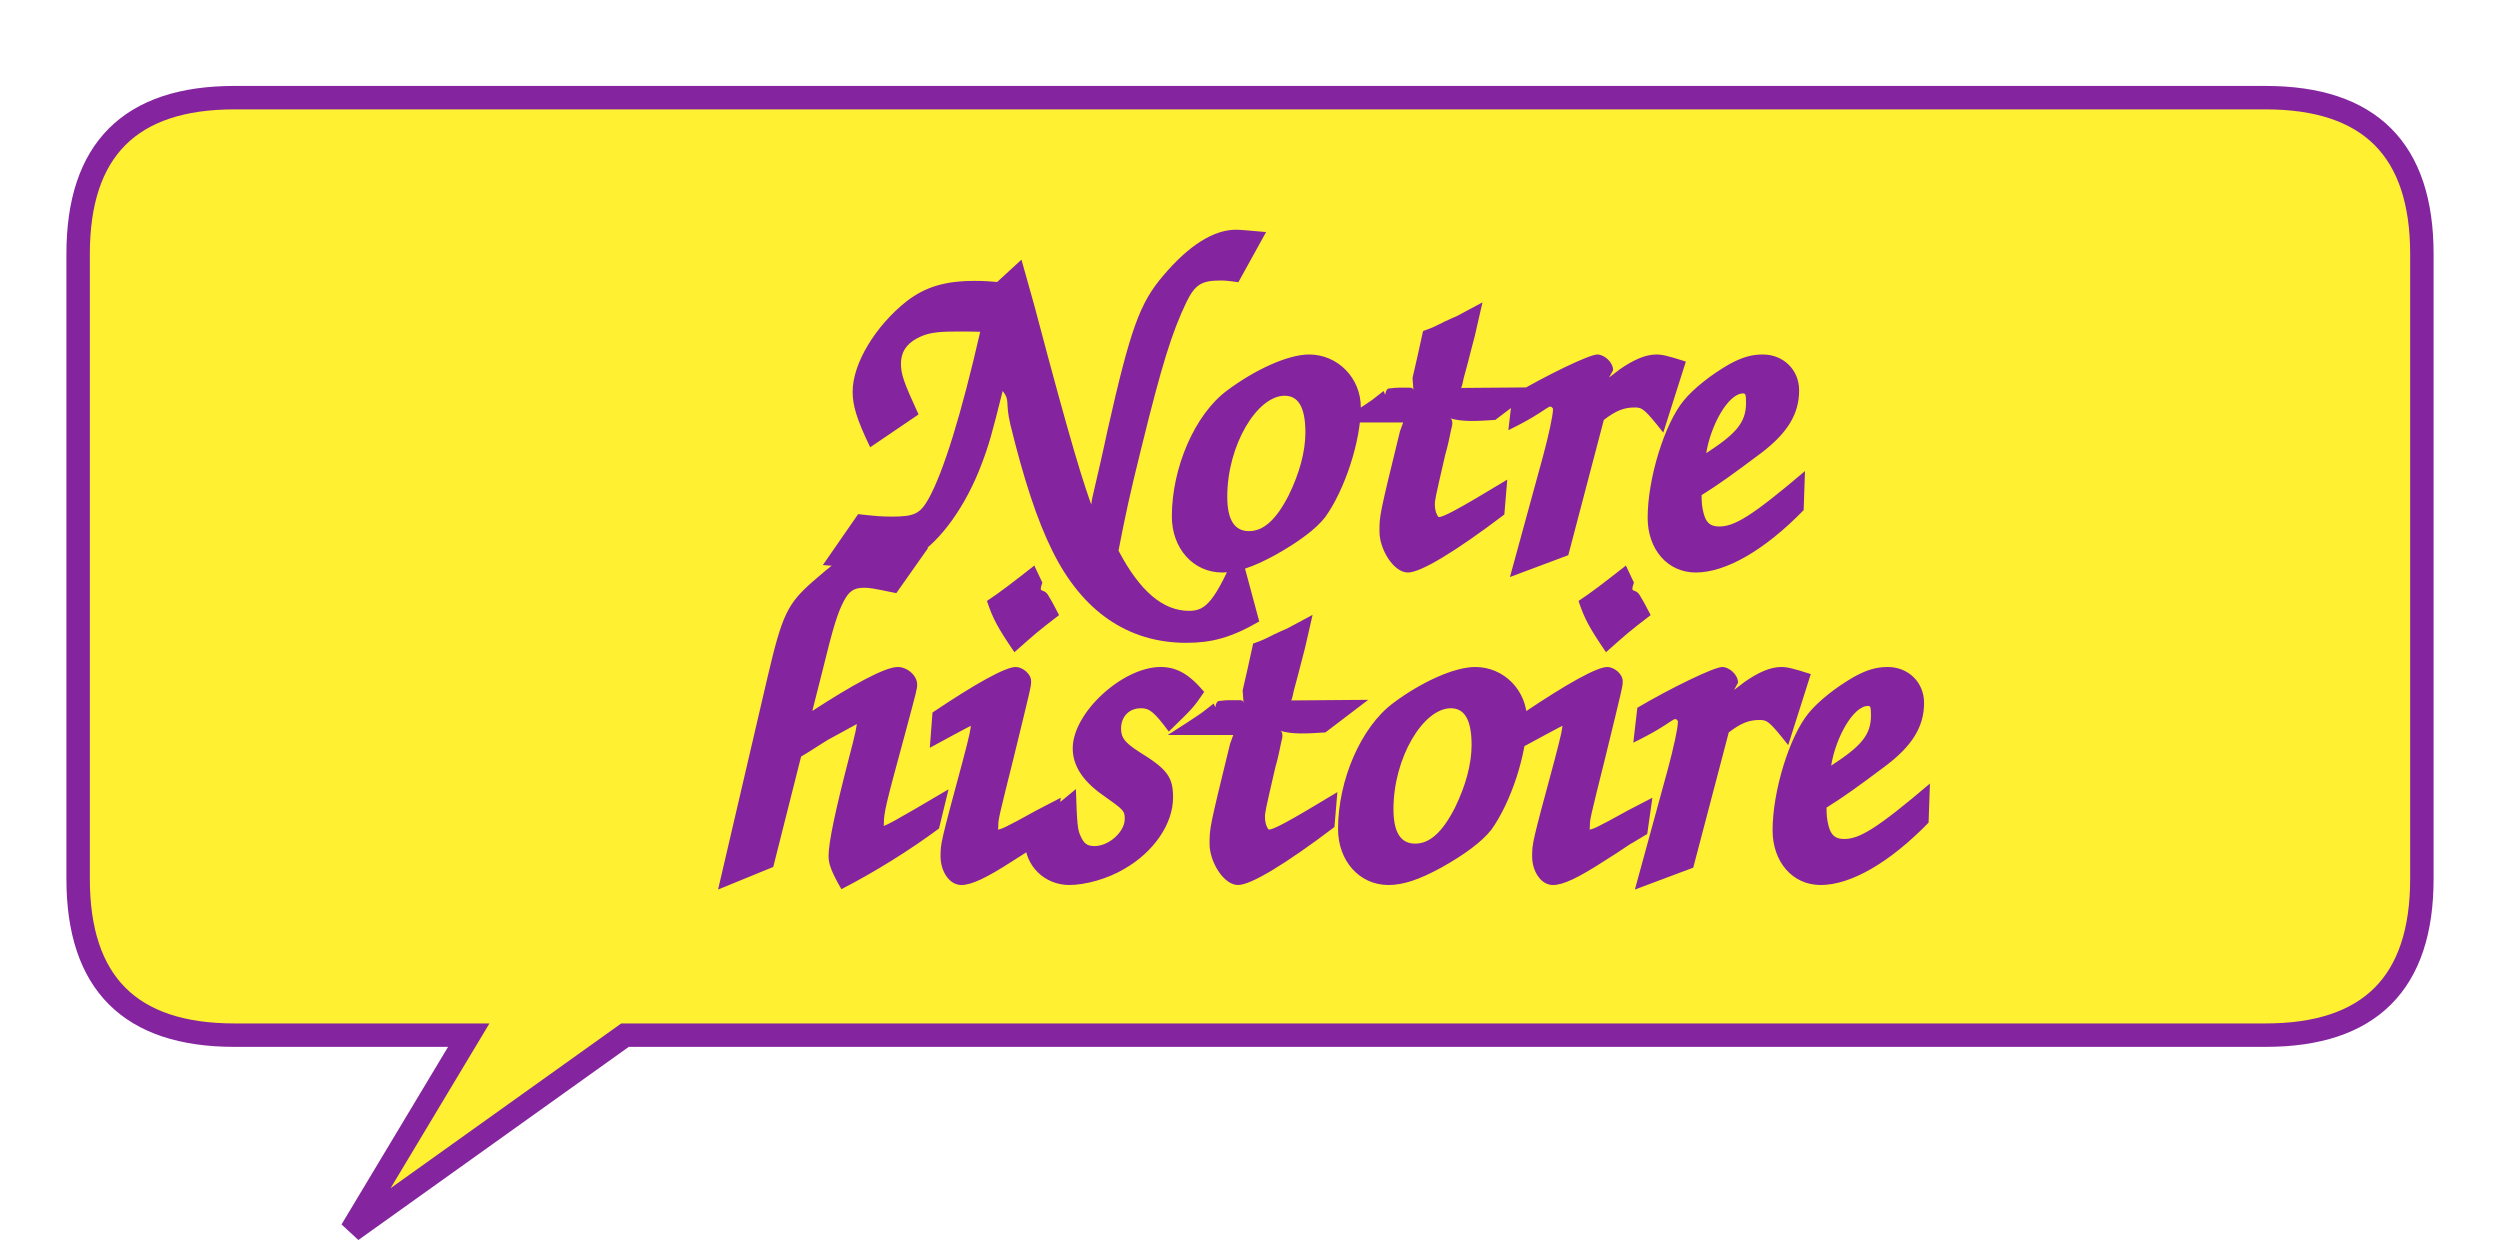
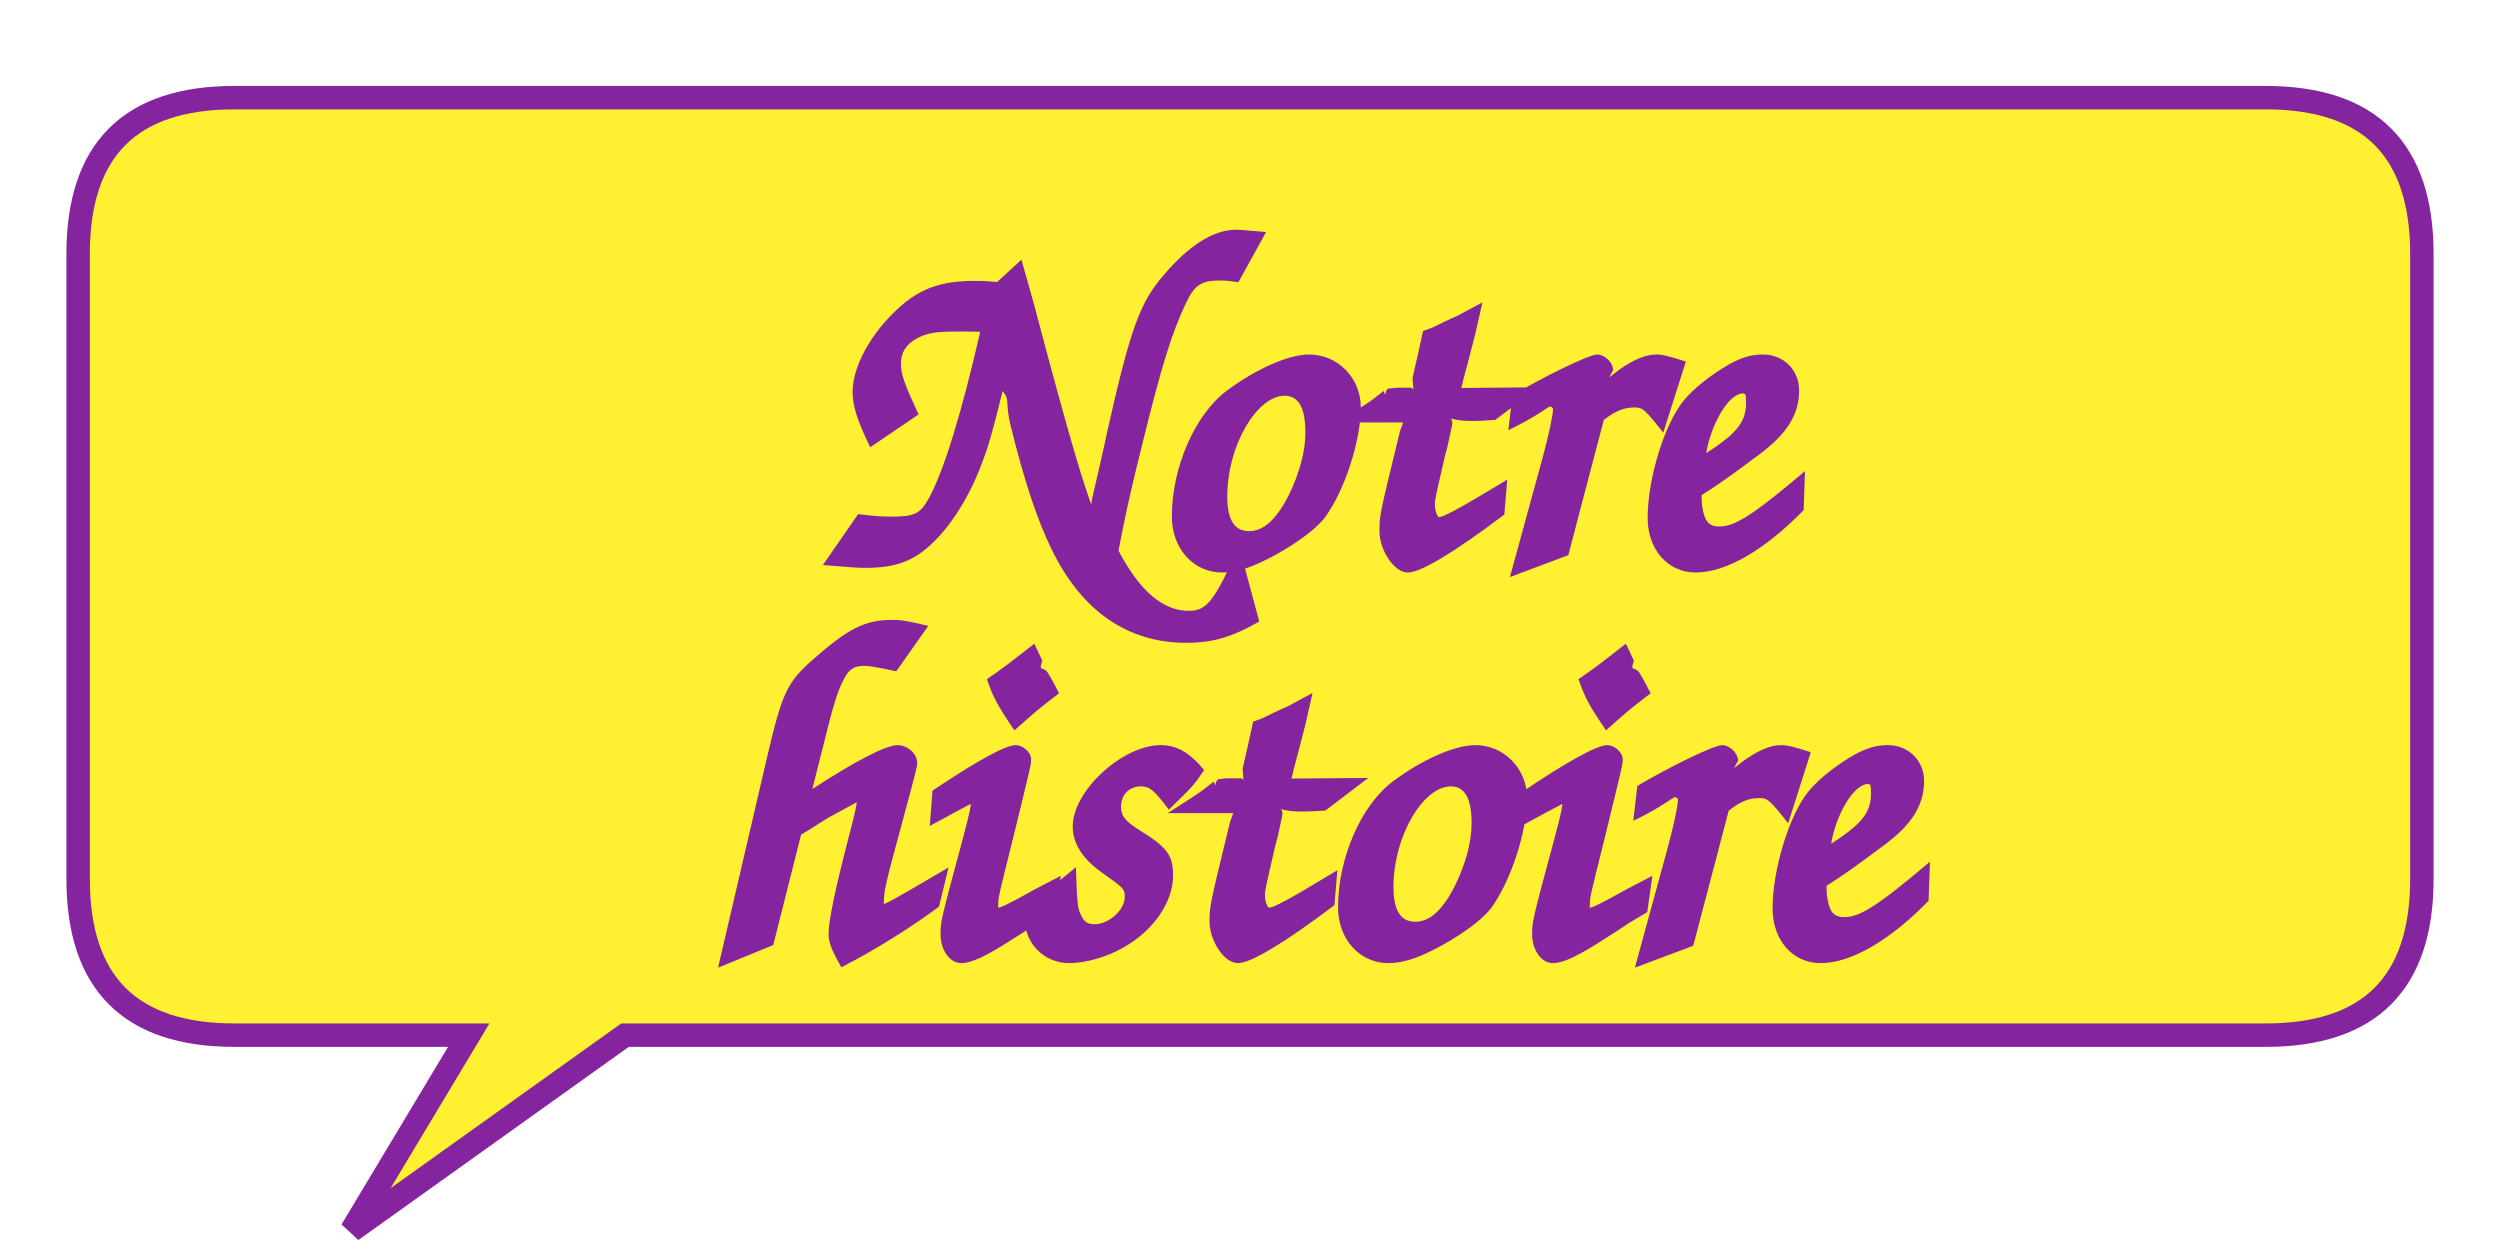
<svg xmlns="http://www.w3.org/2000/svg" width="320" height="160" viewBox="0 0 320 155">
  <path d="M 30 10 Q 10 10 10 30 L 10 110 Q 10 130 30 130 L 60 130 L 45 155 L 80 130 L 290 130 Q 310 130 310 110 L 310 30 Q 310 10 290 10 Z" fill="#FFF131" stroke="#84259F" stroke-width="3" />
  <text x="165" y="70" font-family="Pangolin, cursive" font-size="60" font-weight="bold" fill="#84259F" text-anchor="middle">Notre</text>
-   <text x="165" y="110" font-family="Pangolin, cursive" font-size="60" font-weight="bold" fill="#84259F" text-anchor="middle">histoire</text>
+   <text x="165" y="120" font-family="Pangolin, cursive" font-size="60" font-weight="bold" fill="#84259F" text-anchor="middle">histoire</text>
</svg>
